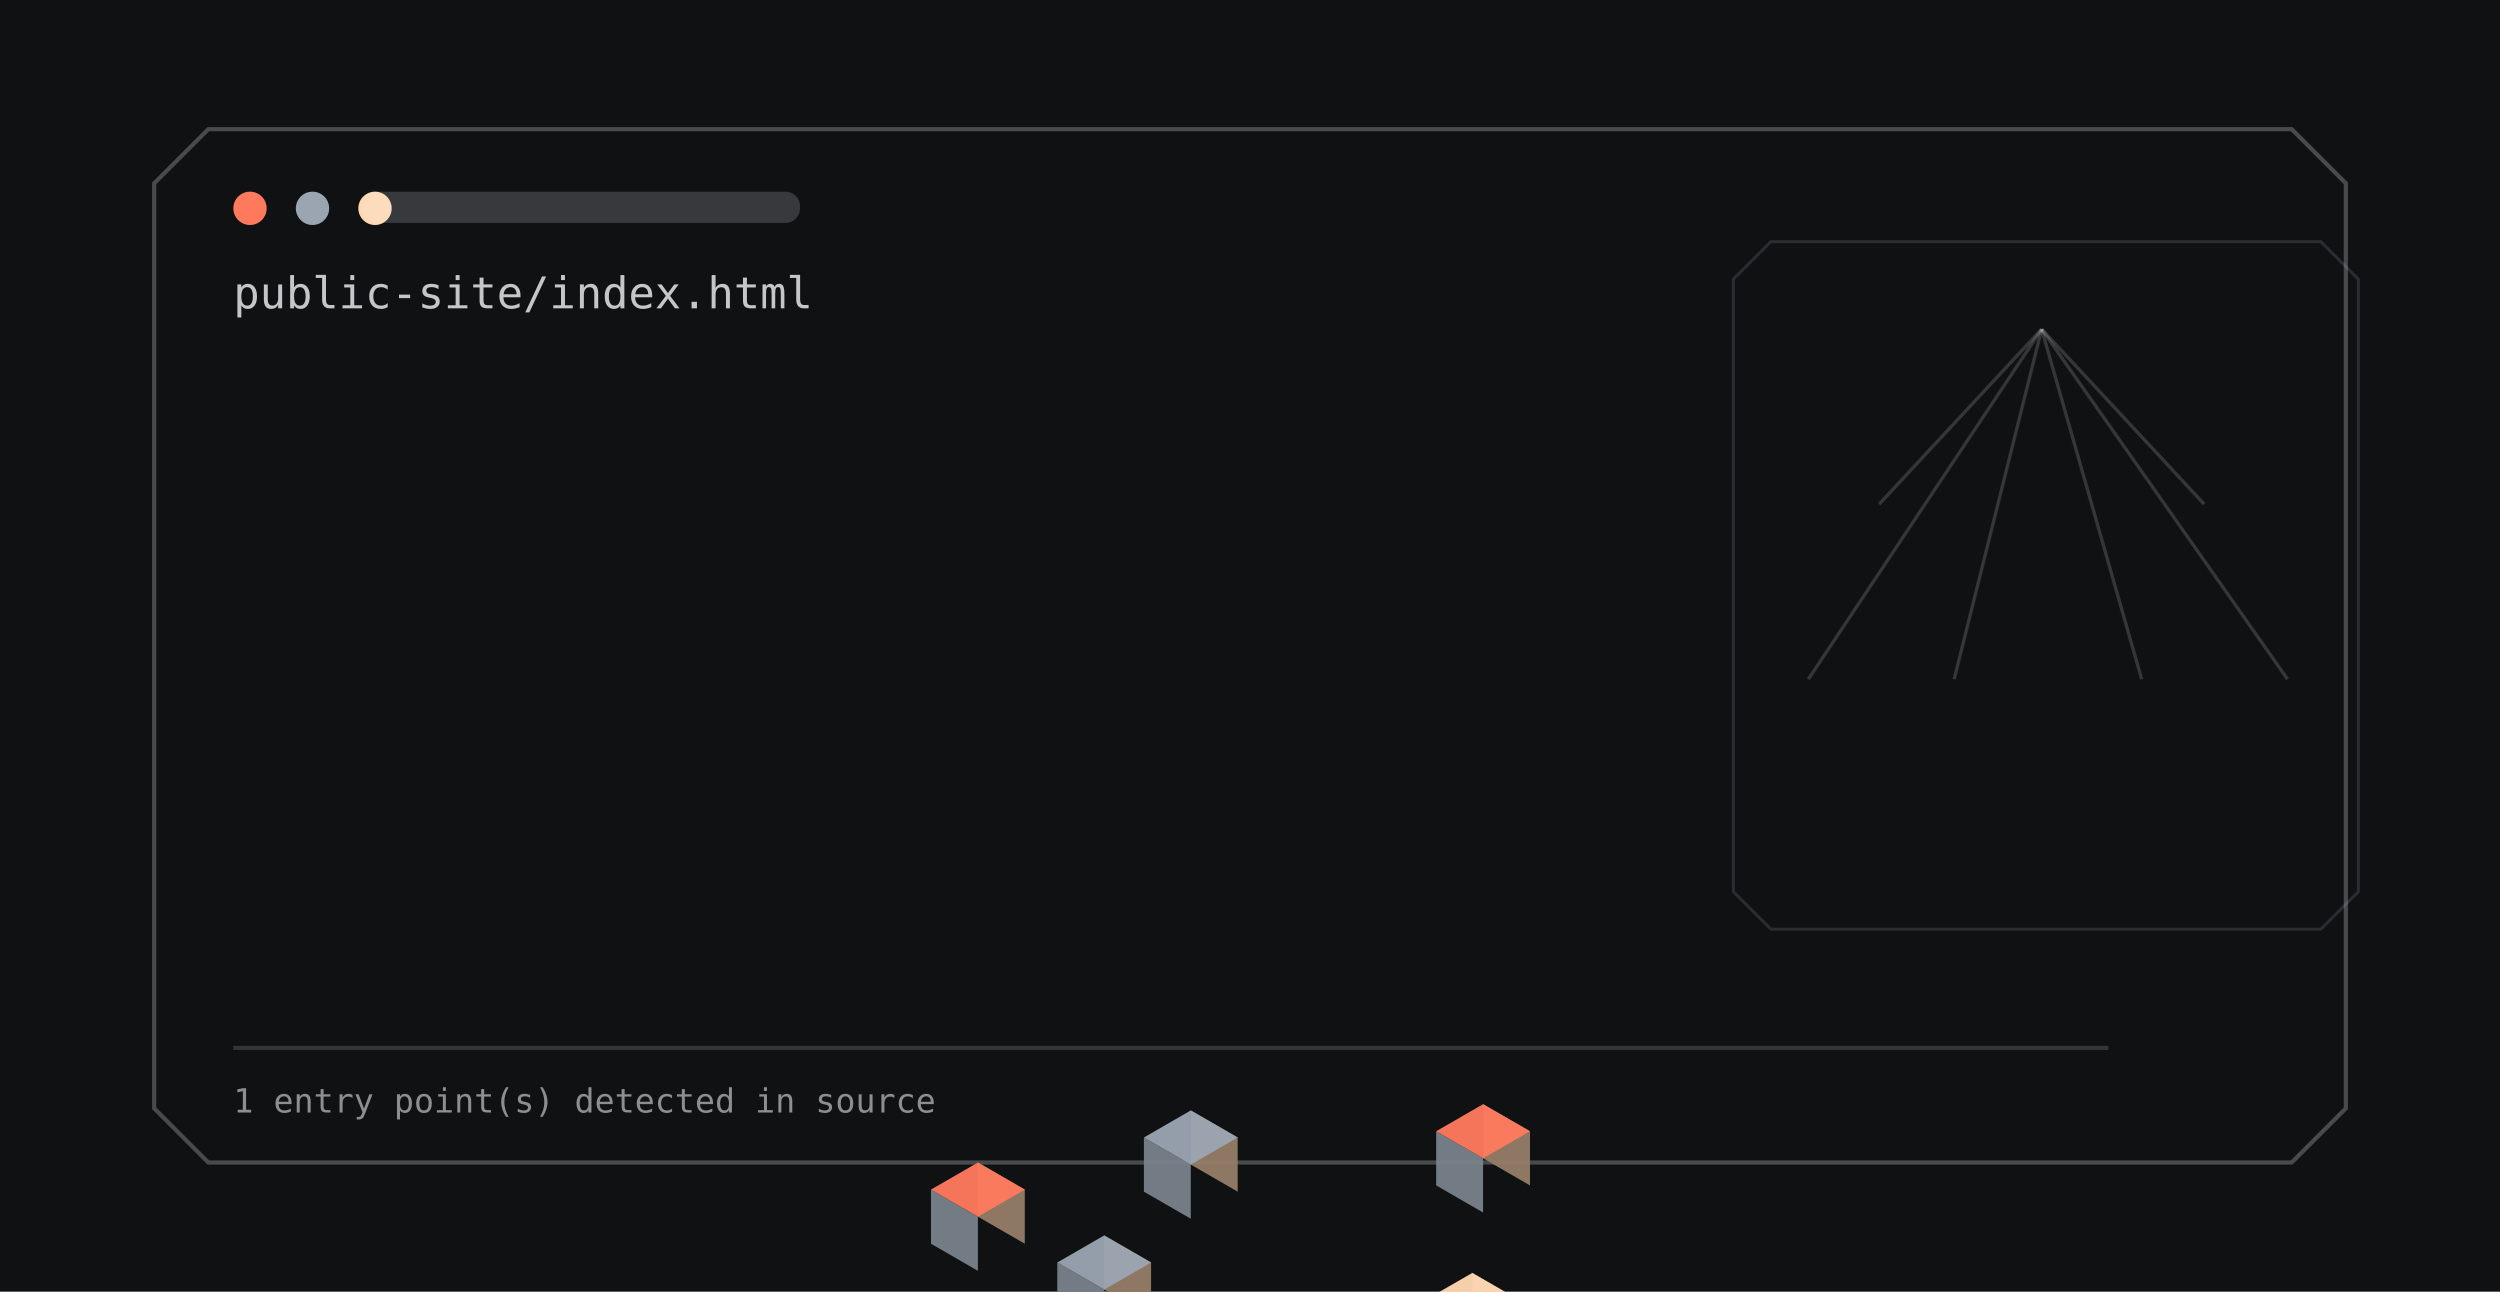
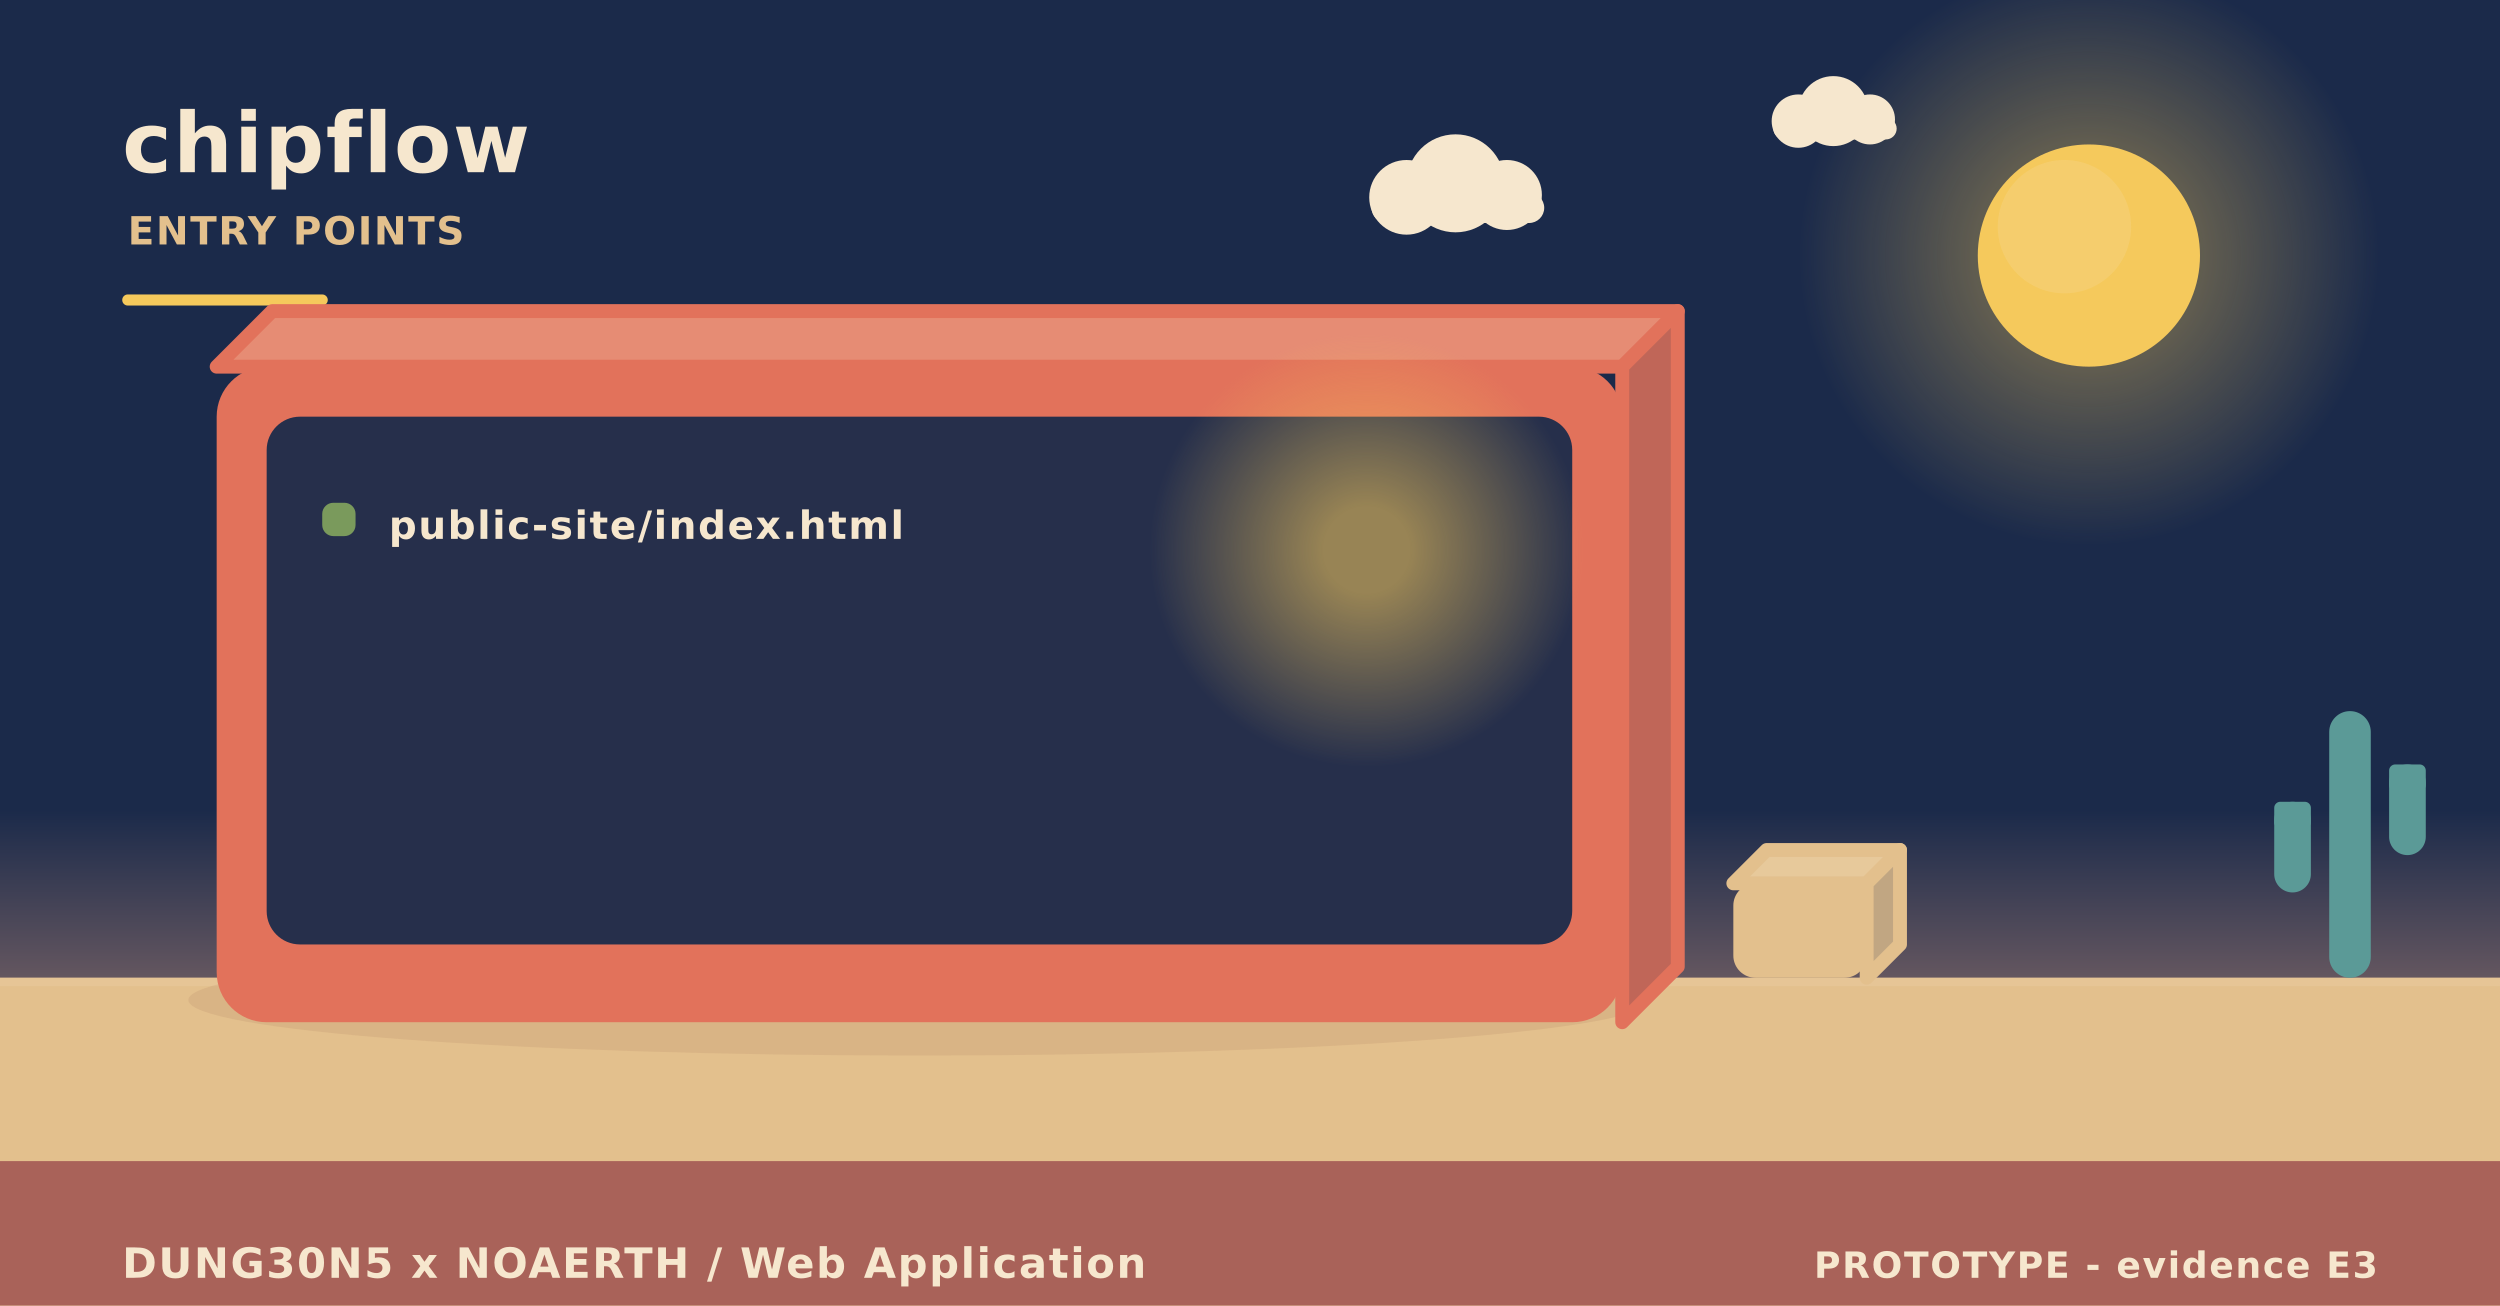
- <svg xmlns="http://www.w3.org/2000/svg" viewBox="0 0 1200 620" width="1200" height="620" role="img" aria-label="chipflow command surface">
-   <rect width="1200" height="620" fill="#0f1113" />
-   <defs>
-     <linearGradient id="gt" x1="0" y1="0" x2="1" y2="1">
-       <stop offset="0%" stop-color="#ff7a5c" />
-       <stop offset="100%" stop-color="#9aa5b1" />
-     </linearGradient>
-   </defs>
-   <path d="M100.00,62.00 H1100.00 L1126.00,88.00 V532.00 L1100.00,558.00 H100.00 L74.00,532.00 V88.00 Z" fill="none" stroke="rgba(241,243,245,0.300)" stroke-width="2.00" opacity="0.85" />
-   <circle cx="120.00" cy="100.00" r="8.00" fill="#ff7a5c" opacity="1.00" />
-   <circle cx="150.00" cy="100.00" r="8.00" fill="#9aa5b1" opacity="1.00" />
-   <circle cx="180.00" cy="100.00" r="8.00" fill="#ffd8b1" opacity="1.00" />
-   <rect x="174.00" y="92.00" width="210.00" height="15.00" rx="7.00" fill="rgba(241,243,245,0.180)" opacity="1.00" />
-   <text x="112" y="148" font-family="ui-monospace,SFMono-Regular,Menlo,monospace" font-size="21" fill="rgba(241,243,245,0.800)">public-site/index.html</text>
-   <path d="M850.00,116.00 H1114.00 L1132.00,134.00 V428.00 L1114.00,446.00 H850.00 L832.00,428.00 V134.00 Z" fill="none" stroke="rgba(241,243,245,0.180)" stroke-width="1.40" opacity="0.70" />
-   <line x1="980.00" y1="158.00" x2="902.00" y2="242.00" stroke="rgba(241,243,245,0.300)" stroke-width="1.60" opacity="0.55" />
-   <line x1="980.00" y1="158.00" x2="1058.00" y2="242.00" stroke="rgba(241,243,245,0.300)" stroke-width="1.60" opacity="0.55" />
-   <line x1="980.00" y1="158.00" x2="868.00" y2="326.00" stroke="rgba(241,243,245,0.300)" stroke-width="1.60" opacity="0.55" />
-   <line x1="980.00" y1="158.00" x2="938.00" y2="326.00" stroke="rgba(241,243,245,0.300)" stroke-width="1.60" opacity="0.55" />
-   <line x1="980.00" y1="158.00" x2="1028.00" y2="326.00" stroke="rgba(241,243,245,0.300)" stroke-width="1.60" opacity="0.55" />
-   <line x1="980.00" y1="158.00" x2="1098.00" y2="326.00" stroke="rgba(241,243,245,0.300)" stroke-width="1.60" opacity="0.55" />
-   <polygon points="711.87,556.00 734.39,569.00 734.39,543.00 711.87,530.00" fill="#947d67" opacity="0.95" />
-   <polygon points="689.36,569.00 711.87,582.00 711.87,556.00 689.36,543.00" fill="#78818a" opacity="0.95" />
-   <polygon points="711.87,530.00 734.39,543.00 711.87,556.00 689.36,543.00" fill="#ff7a5c" opacity="0.95" />
-   <polygon points="571.58,559.00 594.09,572.00 594.09,546.00 571.58,533.00" fill="#947d67" opacity="0.95" />
-   <polygon points="549.06,572.00 571.58,585.00 571.58,559.00 549.06,546.00" fill="#78818a" opacity="0.95" />
-   <polygon points="571.58,533.00 594.09,546.00 571.58,559.00 549.06,546.00" fill="#9aa5b1" opacity="0.95" />
-   <polygon points="706.68,637.00 729.19,650.00 729.19,624.00 706.68,611.00" fill="#947d67" opacity="0.95" />
-   <polygon points="684.16,650.00 706.68,663.00 706.68,637.00 684.16,624.00" fill="#78818a" opacity="0.95" />
-   <polygon points="706.68,611.00 729.19,624.00 706.68,637.00 684.16,624.00" fill="#ffd8b1" opacity="0.95" />
-   <polygon points="469.39,584.00 491.90,597.00 491.90,571.00 469.39,558.00" fill="#947d67" opacity="0.95" />
-   <polygon points="446.87,597.00 469.39,610.00 469.39,584.00 446.87,571.00" fill="#78818a" opacity="0.95" />
-   <polygon points="469.39,558.00 491.90,571.00 469.39,584.00 446.87,571.00" fill="#ff7a5c" opacity="0.95" />
-   <polygon points="530.01,619.00 552.52,632.00 552.52,606.00 530.01,593.00" fill="#947d67" opacity="0.95" />
-   <polygon points="507.49,632.00 530.01,645.00 530.01,619.00 507.49,606.00" fill="#78818a" opacity="0.95" />
-   <polygon points="530.01,593.00 552.52,606.00 530.01,619.00 507.49,606.00" fill="#9aa5b1" opacity="0.95" />
-   <polygon points="607.95,664.00 630.47,677.00 630.47,651.00 607.95,638.00" fill="#947d67" opacity="0.95" />
-   <polygon points="585.43,677.00 607.95,690.00 607.95,664.00 585.43,651.00" fill="#78818a" opacity="0.95" />
-   <polygon points="607.95,638.00 630.47,651.00 607.95,664.00 585.43,651.00" fill="#ffd8b1" opacity="0.95" />
-   <polygon points="668.57,699.00 691.09,712.00 691.09,686.00 668.57,673.00" fill="#947d67" opacity="0.95" />
-   <polygon points="646.05,712.00 668.57,725.00 668.57,699.00 646.05,686.00" fill="#78818a" opacity="0.95" />
-   <polygon points="668.57,673.00 691.09,686.00 668.57,699.00 646.05,686.00" fill="#ff7a5c" opacity="0.95" />
-   <rect x="112.00" y="502.00" width="900.00" height="2.00" rx="0.00" fill="rgba(241,243,245,0.160)" opacity="1.00" />
-   <text x="112" y="534" font-family="ui-monospace,Menlo,monospace" font-size="16" fill="rgba(241,243,245,0.550)">1 entry point(s) detected in source</text>
+ <svg xmlns="http://www.w3.org/2000/svg" width="900" height="470" viewBox="0 0 900 470" role="img" aria-label="chipflow - how it is operated">
+   <linearGradient id="skyt" x1="0" y1="0" x2="0" y2="1">
+     <stop offset="0" stop-color="#1b2a4a" />
+     <stop offset="0.62" stop-color="#1b2a4a" />
+     <stop offset="1" stop-color="#f3ad8a" />
+   </linearGradient>
+   <rect width="900" height="470" fill="url(#skyt)" />
+   <radialGradient id="sunt">
+     <stop offset="0.35" stop-color="#f5c95c" stop-opacity="0.34" />
+     <stop offset="1" stop-color="#f5c95c" stop-opacity="0" />
+   </radialGradient>
+   <circle cx="752" cy="92" r="104" fill="url(#sunt)" />
+   <circle cx="752" cy="92" r="40" fill="#f5c95c" />
+   <circle cx="743.2" cy="81.6" r="24" fill="#f5d27e" opacity="0.5" />
+   <g>
+     <circle cx="524" cy="66" r="17.64" fill="#f6e7ce" />
+     <circle cx="506.36" cy="71.04" r="13.44" fill="#f6e7ce" />
+     <circle cx="542.48" cy="70.2" r="12.6" fill="#f6e7ce" />
+     <rect x="493.76" y="69.36" width="62.16" height="10.92" rx="5.46" fill="#f6e7ce" />
+   </g>
+   <g>
+     <circle cx="660" cy="40" r="12.6" fill="#f6e7ce" />
+     <circle cx="647.4" cy="43.6" r="9.6" fill="#f6e7ce" />
+     <circle cx="673.2" cy="43" r="9" fill="#f6e7ce" />
+     <rect x="638.4" y="42.4" width="44.4" height="7.8" rx="3.9" fill="#f6e7ce" />
+   </g>
+   <rect x="0" y="352" width="900" height="118" fill="#e3c08d" />
+   <rect x="0" y="352" width="900" height="3" fill="#e6c596" />
+   <text x="44" y="62" font-family="Verdana,DejaVu Sans,sans-serif" font-size="30" font-weight="700" letter-spacing="0.6" fill="#f6e7ce" text-anchor="start">chipflow</text>
+   <text x="46" y="88" font-family="Verdana,DejaVu Sans,sans-serif" font-size="14" font-weight="700" letter-spacing="0.6" fill="#e3c08d" text-anchor="start">ENTRY POINTS</text>
+   <rect x="44" y="106" width="74" height="4" rx="2" fill="#f5c95c" />
+   <ellipse cx="331" cy="360" rx="263.2" ry="20" fill="rgba(138,90,68,0.11)" />
+   <path d="M78,132 L584,132 L604,112 L98,112 Z" fill="#e68c74" stroke="#e2725b" stroke-width="5" stroke-linejoin="round" />
+   <path d="M584,132 L604,112 L604,348 L584,368 Z" fill="#c06658" stroke="#e2725b" stroke-width="5" stroke-linejoin="round" />
+   <rect x="78" y="132" width="506" height="236" rx="18" fill="#e2725b" />
+   <rect x="96" y="150" width="470" height="190" rx="12" fill="#1b2a4a" opacity="0.94" />
+   <radialGradient id="lamp31111">
+     <stop offset="0.2" stop-color="#f5c95c" stop-opacity="0.55" />
+     <stop offset="1" stop-color="#f5c95c" stop-opacity="0" />
+   </radialGradient>
+   <circle cx="492" cy="198" r="78" fill="url(#lamp31111)" />
+   <rect x="116" y="181" width="12" height="12" rx="4" fill="#7a9a5c" />
+   <text x="140" y="194" font-family="Verdana,DejaVu Sans,sans-serif" font-size="14" font-weight="700" letter-spacing="0.6" fill="#f6e7ce" text-anchor="start">public-site/index.html</text>
+   <path d="M624,318 L672,318 L684,306 L636,306 Z" fill="#e7c99b" stroke="#e3c08d" stroke-width="5" stroke-linejoin="round" />
+   <path d="M672,318 L684,306 L684,340 L672,352 Z" fill="#c1a682" stroke="#e3c08d" stroke-width="5" stroke-linejoin="round" />
+   <rect x="624" y="318" width="48" height="34" rx="8" fill="#e3c08d" />
+   <rect x="838.52" y="256" width="14.96" height="96" rx="7.48" fill="#5b9a97" />
+   <rect x="818.72" y="288.64" width="13.2" height="32.64" rx="6.6" fill="#5b9a97" />
+   <rect x="818.72" y="288.64" width="13.2" height="9.6" rx="2.2" fill="#5b9a97" />
+   <rect x="860.08" y="275.2" width="13.2" height="32.64" rx="6.6" fill="#5b9a97" />
+   <rect x="860.08" y="275.2" width="13.2" height="9.6" rx="2.2" fill="#5b9a97" />
+   <rect x="0" y="418" width="900" height="52" rx="0" fill="#a65c56" opacity="0.94" />
+   <text x="44" y="460" font-family="Verdana,DejaVu Sans,sans-serif" font-size="15" font-weight="700" letter-spacing="0.6" fill="#f6e7ce" text-anchor="start">DUNG30N5 x NOAERTH  /  Web Application</text>
+   <text x="856" y="460" font-family="Verdana,DejaVu Sans,sans-serif" font-size="13" font-weight="700" letter-spacing="0.6" fill="#f6e7ce" text-anchor="end">PROTOTYPE  -  evidence E3</text>
</svg>
